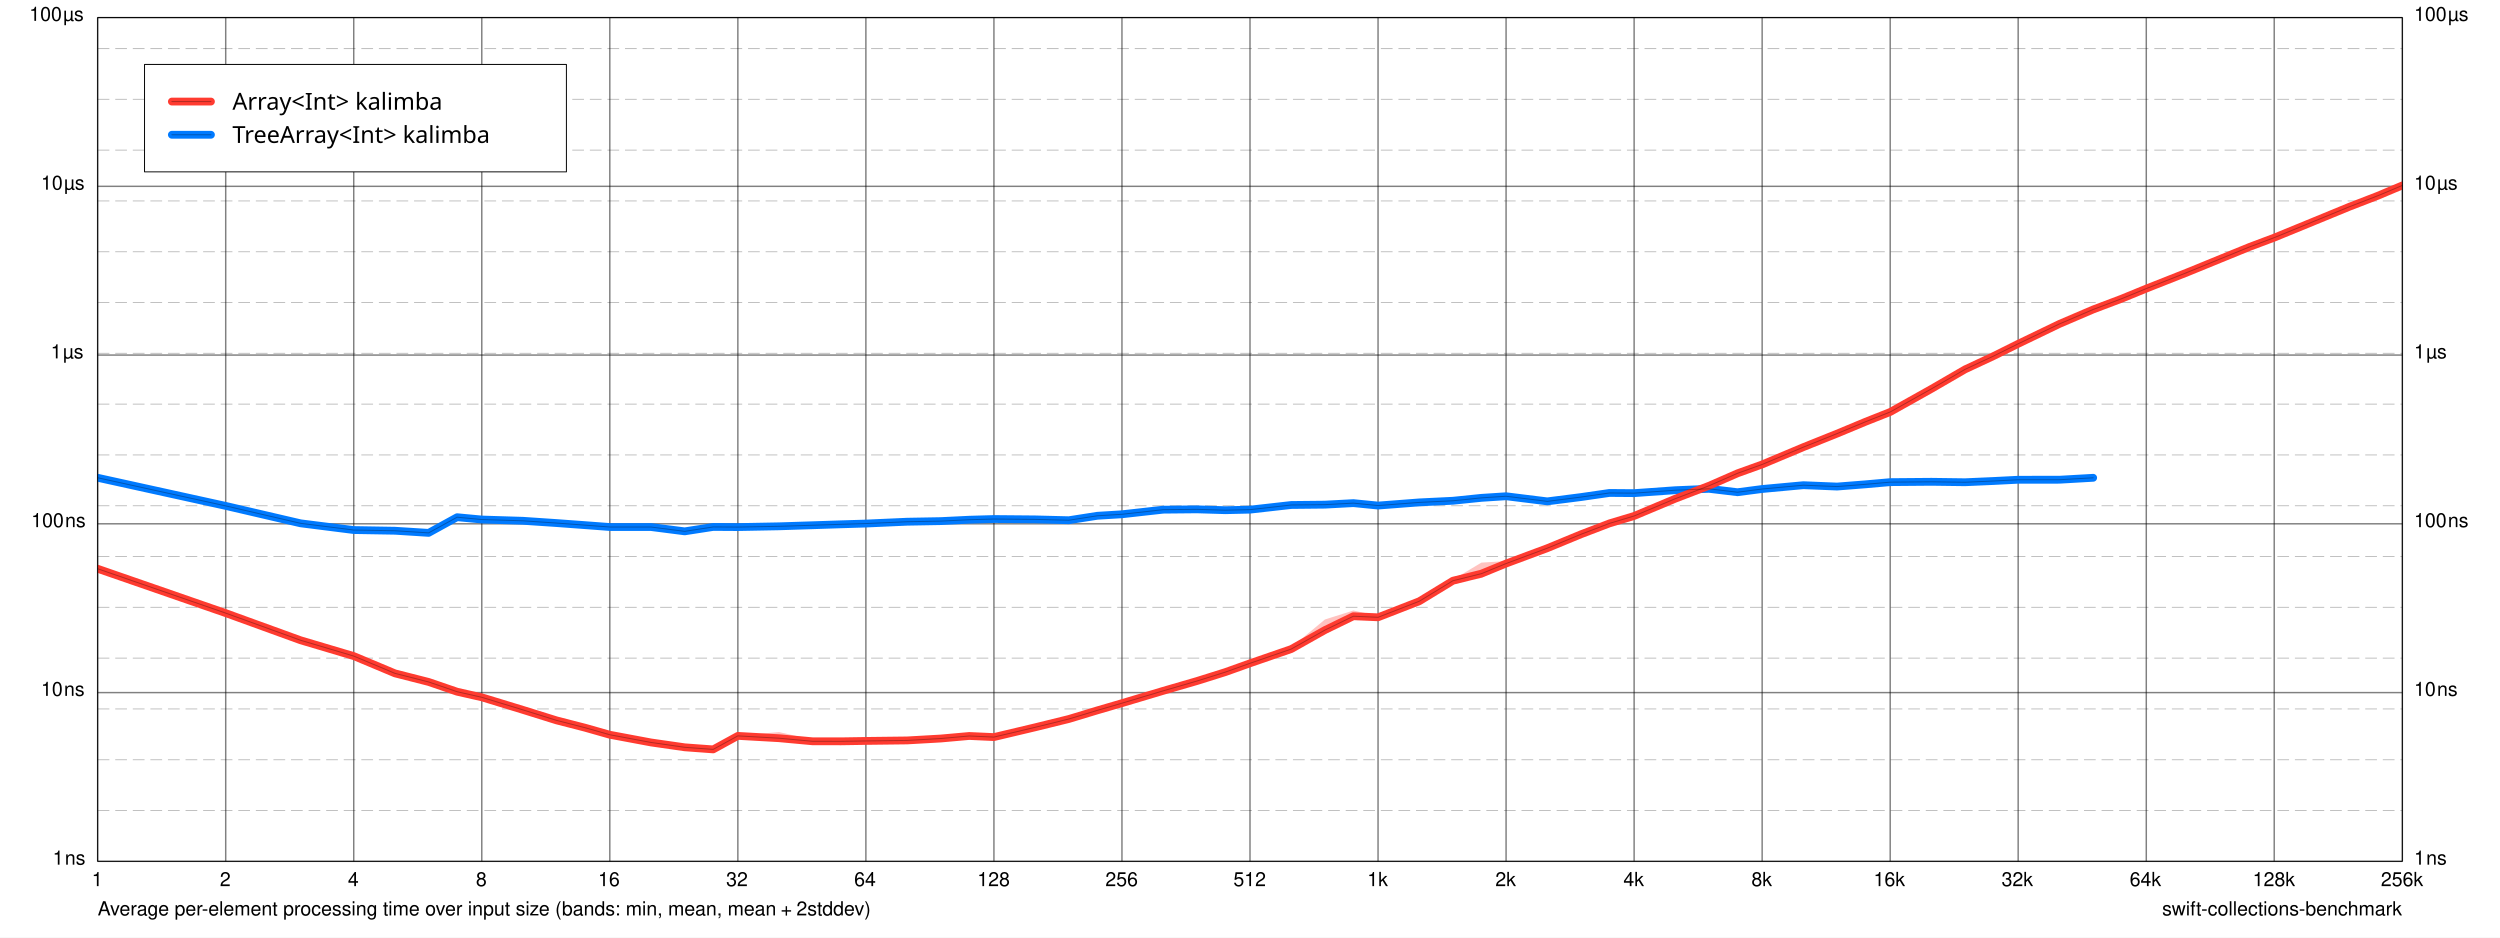
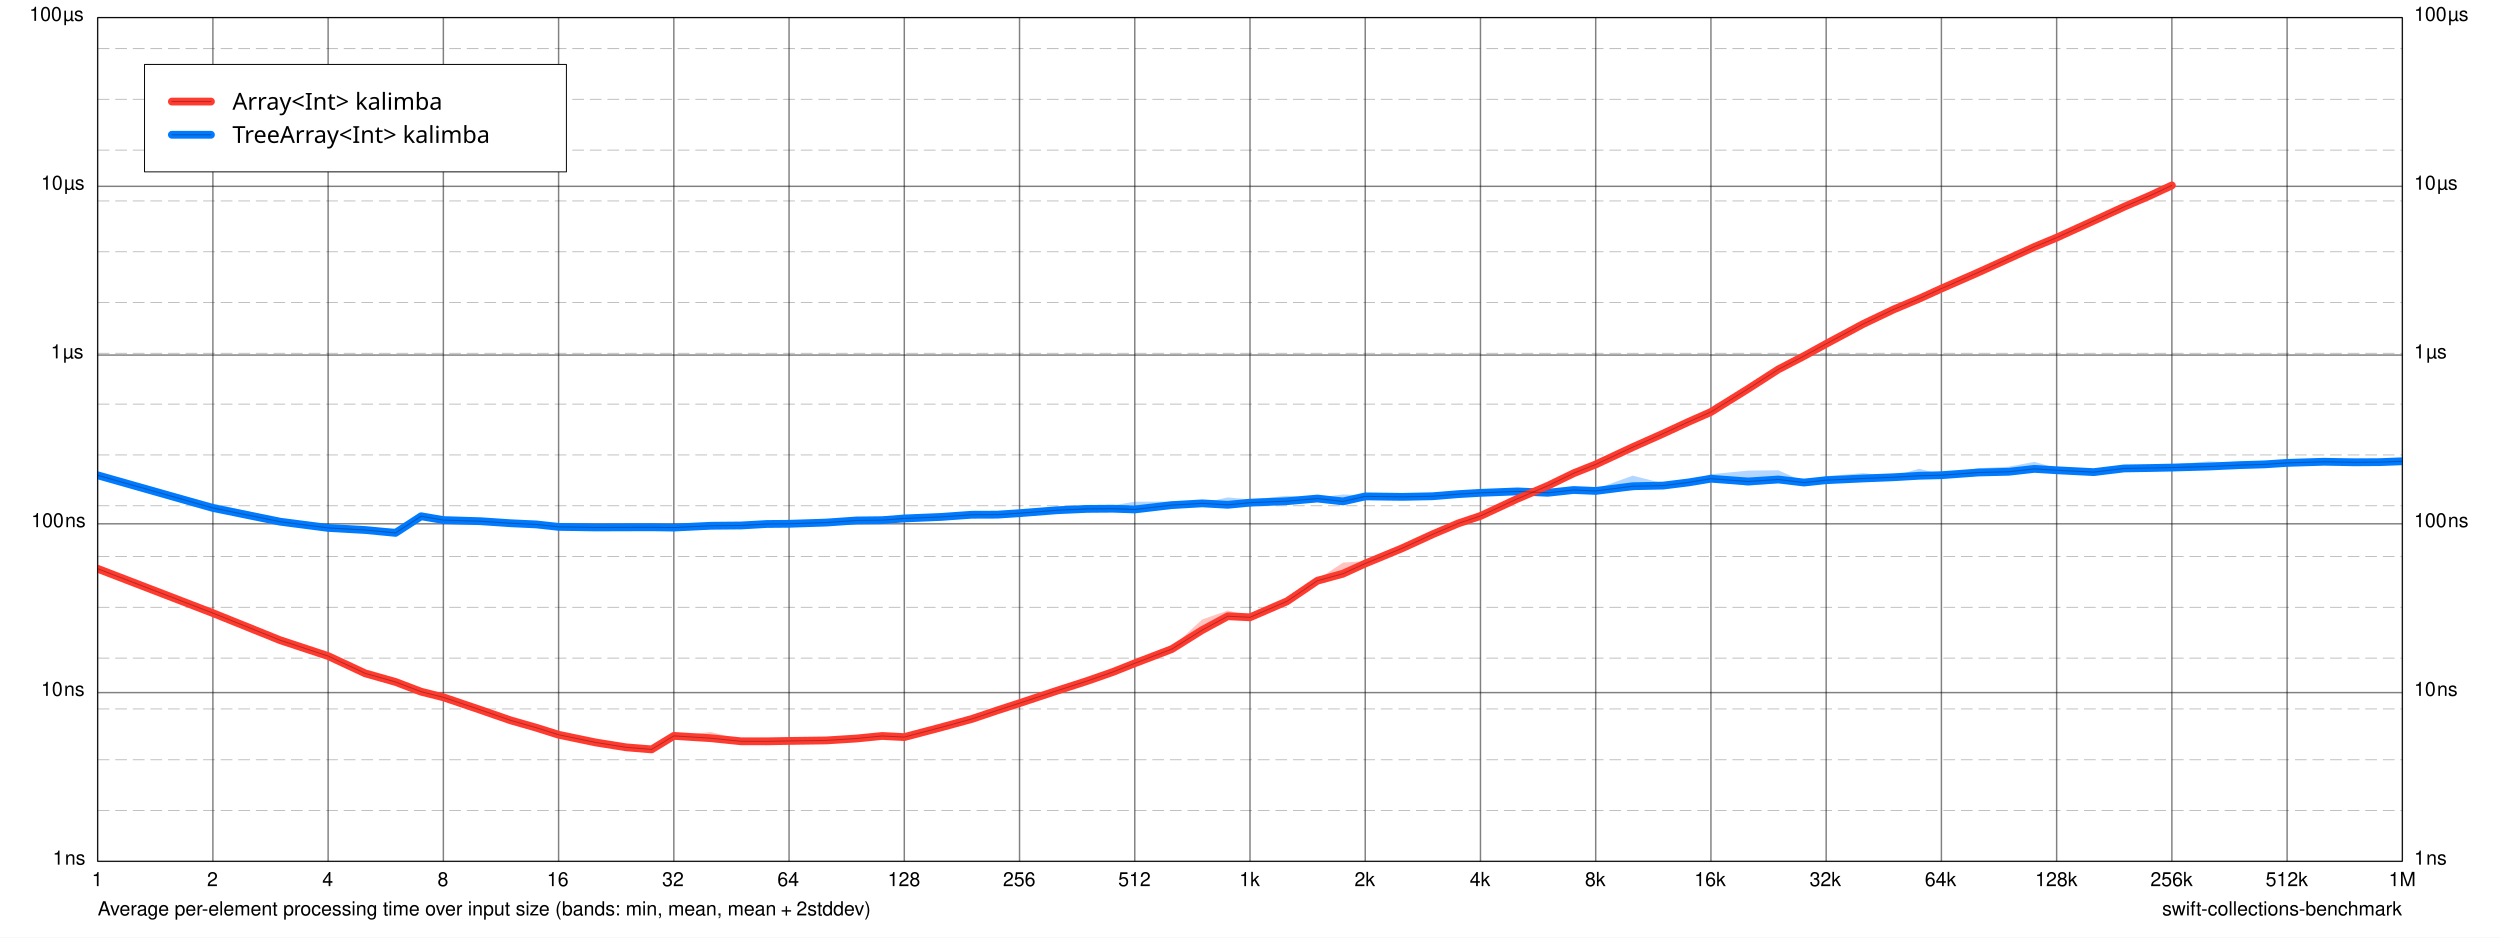
<svg xmlns="http://www.w3.org/2000/svg" xmlns:xlink="http://www.w3.org/1999/xlink" width="1280.0px" height="480.0px" viewBox="0.0 0.0 1280.0 480.0" version="1.1">
  <path d="M 0 0 L 0 480 L 1280 480 L 1280 0 z" fill="#FFFFFF" fill-opacity="1.0" stroke="none" />
  <text x="50" y="468.7" font-family="Helvetica" font-size="10" font-weight="normal" font-style="normal" fill="#000000" fill-opacity="1">Average per-element processing time over input size (bands: min, mean, mean + 2stddev)</text>
  <a xlink:href="https://github.com/apple/swift-collections-benchmark">
    <text x="1107" y="468.7" font-family="Helvetica" font-size="10" font-weight="normal" font-style="normal" fill="#000000" fill-opacity="1">swift-collections-benchmark</text>
  </a>
  <path d="M 50 9 L 50 441" fill="none" stroke-width="0.75" stroke="#000000" stroke-opacity="0.498" stroke-linecap="butt" stroke-linejoin="round" />
  <text x="47" y="453.7" font-family="Helvetica" font-size="10" font-weight="normal" font-style="normal" fill="#000000" fill-opacity="1">1</text>
-   <path d="M 115.56 9 L 115.56 441" fill="none" stroke-width="0.75" stroke="#000000" stroke-opacity="0.498" stroke-linecap="butt" stroke-linejoin="round" />
-   <text x="112.56" y="453.7" font-family="Helvetica" font-size="10" font-weight="normal" font-style="normal" fill="#000000" fill-opacity="1">2</text>
-   <path d="M 181.11 9 L 181.11 441" fill="none" stroke-width="0.75" stroke="#000000" stroke-opacity="0.498" stroke-linecap="butt" stroke-linejoin="round" />
-   <text x="178.11" y="453.7" font-family="Helvetica" font-size="10" font-weight="normal" font-style="normal" fill="#000000" fill-opacity="1">4</text>
-   <path d="M 246.67 9 L 246.67 441" fill="none" stroke-width="0.75" stroke="#000000" stroke-opacity="0.498" stroke-linecap="butt" stroke-linejoin="round" />
-   <text x="243.67" y="453.7" font-family="Helvetica" font-size="10" font-weight="normal" font-style="normal" fill="#000000" fill-opacity="1">8</text>
-   <path d="M 312.22 9 L 312.22 441" fill="none" stroke-width="0.75" stroke="#000000" stroke-opacity="0.498" stroke-linecap="butt" stroke-linejoin="round" />
-   <text x="306.22" y="453.7" font-family="Helvetica" font-size="10" font-weight="normal" font-style="normal" fill="#000000" fill-opacity="1">16</text>
-   <path d="M 377.78 9 L 377.78 441" fill="none" stroke-width="0.75" stroke="#000000" stroke-opacity="0.498" stroke-linecap="butt" stroke-linejoin="round" />
-   <text x="371.78" y="453.7" font-family="Helvetica" font-size="10" font-weight="normal" font-style="normal" fill="#000000" fill-opacity="1">32</text>
-   <path d="M 443.33 9 L 443.33 441" fill="none" stroke-width="0.75" stroke="#000000" stroke-opacity="0.498" stroke-linecap="butt" stroke-linejoin="round" />
-   <text x="437.33" y="453.7" font-family="Helvetica" font-size="10" font-weight="normal" font-style="normal" fill="#000000" fill-opacity="1">64</text>
-   <path d="M 508.89 9 L 508.89 441" fill="none" stroke-width="0.75" stroke="#000000" stroke-opacity="0.498" stroke-linecap="butt" stroke-linejoin="round" />
-   <text x="500.39" y="453.7" font-family="Helvetica" font-size="10" font-weight="normal" font-style="normal" fill="#000000" fill-opacity="1">128</text>
-   <path d="M 574.44 9 L 574.44 441" fill="none" stroke-width="0.75" stroke="#000000" stroke-opacity="0.498" stroke-linecap="butt" stroke-linejoin="round" />
-   <text x="565.94" y="453.7" font-family="Helvetica" font-size="10" font-weight="normal" font-style="normal" fill="#000000" fill-opacity="1">256</text>
+   <path d="M 109 9 L 109 441" fill="none" stroke-width="0.75" stroke="#000000" stroke-opacity="0.498" stroke-linecap="butt" stroke-linejoin="round" />
+   <text x="106" y="453.7" font-family="Helvetica" font-size="10" font-weight="normal" font-style="normal" fill="#000000" fill-opacity="1">2</text>
+   <path d="M 168 9 L 168 441" fill="none" stroke-width="0.75" stroke="#000000" stroke-opacity="0.498" stroke-linecap="butt" stroke-linejoin="round" />
+   <text x="165" y="453.7" font-family="Helvetica" font-size="10" font-weight="normal" font-style="normal" fill="#000000" fill-opacity="1">4</text>
+   <path d="M 227 9 L 227 441" fill="none" stroke-width="0.75" stroke="#000000" stroke-opacity="0.498" stroke-linecap="butt" stroke-linejoin="round" />
+   <text x="224" y="453.7" font-family="Helvetica" font-size="10" font-weight="normal" font-style="normal" fill="#000000" fill-opacity="1">8</text>
+   <path d="M 286 9 L 286 441" fill="none" stroke-width="0.75" stroke="#000000" stroke-opacity="0.498" stroke-linecap="butt" stroke-linejoin="round" />
+   <text x="280" y="453.7" font-family="Helvetica" font-size="10" font-weight="normal" font-style="normal" fill="#000000" fill-opacity="1">16</text>
+   <path d="M 345 9 L 345 441" fill="none" stroke-width="0.75" stroke="#000000" stroke-opacity="0.498" stroke-linecap="butt" stroke-linejoin="round" />
+   <text x="339" y="453.7" font-family="Helvetica" font-size="10" font-weight="normal" font-style="normal" fill="#000000" fill-opacity="1">32</text>
+   <path d="M 404 9 L 404 441" fill="none" stroke-width="0.75" stroke="#000000" stroke-opacity="0.498" stroke-linecap="butt" stroke-linejoin="round" />
+   <text x="398" y="453.7" font-family="Helvetica" font-size="10" font-weight="normal" font-style="normal" fill="#000000" fill-opacity="1">64</text>
+   <path d="M 463 9 L 463 441" fill="none" stroke-width="0.75" stroke="#000000" stroke-opacity="0.498" stroke-linecap="butt" stroke-linejoin="round" />
+   <text x="454.5" y="453.7" font-family="Helvetica" font-size="10" font-weight="normal" font-style="normal" fill="#000000" fill-opacity="1">128</text>
+   <path d="M 522 9 L 522 441" fill="none" stroke-width="0.75" stroke="#000000" stroke-opacity="0.498" stroke-linecap="butt" stroke-linejoin="round" />
+   <text x="513.5" y="453.7" font-family="Helvetica" font-size="10" font-weight="normal" font-style="normal" fill="#000000" fill-opacity="1">256</text>
+   <path d="M 581 9 L 581 441" fill="none" stroke-width="0.75" stroke="#000000" stroke-opacity="0.498" stroke-linecap="butt" stroke-linejoin="round" />
+   <text x="572.5" y="453.7" font-family="Helvetica" font-size="10" font-weight="normal" font-style="normal" fill="#000000" fill-opacity="1">512</text>
  <path d="M 640 9 L 640 441" fill="none" stroke-width="0.75" stroke="#000000" stroke-opacity="0.498" stroke-linecap="butt" stroke-linejoin="round" />
-   <text x="631.5" y="453.7" font-family="Helvetica" font-size="10" font-weight="normal" font-style="normal" fill="#000000" fill-opacity="1">512</text>
-   <path d="M 705.56 9 L 705.56 441" fill="none" stroke-width="0.75" stroke="#000000" stroke-opacity="0.498" stroke-linecap="butt" stroke-linejoin="round" />
-   <text x="700.06" y="453.7" font-family="Helvetica" font-size="10" font-weight="normal" font-style="normal" fill="#000000" fill-opacity="1">1k</text>
-   <path d="M 771.11 9 L 771.11 441" fill="none" stroke-width="0.75" stroke="#000000" stroke-opacity="0.498" stroke-linecap="butt" stroke-linejoin="round" />
-   <text x="765.61" y="453.7" font-family="Helvetica" font-size="10" font-weight="normal" font-style="normal" fill="#000000" fill-opacity="1">2k</text>
-   <path d="M 836.67 9 L 836.67 441" fill="none" stroke-width="0.75" stroke="#000000" stroke-opacity="0.498" stroke-linecap="butt" stroke-linejoin="round" />
-   <text x="831.17" y="453.7" font-family="Helvetica" font-size="10" font-weight="normal" font-style="normal" fill="#000000" fill-opacity="1">4k</text>
-   <path d="M 902.22 9 L 902.22 441" fill="none" stroke-width="0.75" stroke="#000000" stroke-opacity="0.498" stroke-linecap="butt" stroke-linejoin="round" />
-   <text x="896.72" y="453.7" font-family="Helvetica" font-size="10" font-weight="normal" font-style="normal" fill="#000000" fill-opacity="1">8k</text>
-   <path d="M 967.78 9 L 967.78 441" fill="none" stroke-width="0.75" stroke="#000000" stroke-opacity="0.498" stroke-linecap="butt" stroke-linejoin="round" />
-   <text x="959.28" y="453.7" font-family="Helvetica" font-size="10" font-weight="normal" font-style="normal" fill="#000000" fill-opacity="1">16k</text>
-   <path d="M 1033.3 9 L 1033.3 441" fill="none" stroke-width="0.75" stroke="#000000" stroke-opacity="0.498" stroke-linecap="butt" stroke-linejoin="round" />
-   <text x="1024.8" y="453.7" font-family="Helvetica" font-size="10" font-weight="normal" font-style="normal" fill="#000000" fill-opacity="1">32k</text>
-   <path d="M 1098.9 9 L 1098.9 441" fill="none" stroke-width="0.75" stroke="#000000" stroke-opacity="0.498" stroke-linecap="butt" stroke-linejoin="round" />
-   <text x="1090.4" y="453.7" font-family="Helvetica" font-size="10" font-weight="normal" font-style="normal" fill="#000000" fill-opacity="1">64k</text>
-   <path d="M 1164.4 9 L 1164.4 441" fill="none" stroke-width="0.75" stroke="#000000" stroke-opacity="0.498" stroke-linecap="butt" stroke-linejoin="round" />
-   <text x="1153.4" y="453.7" font-family="Helvetica" font-size="10" font-weight="normal" font-style="normal" fill="#000000" fill-opacity="1">128k</text>
+   <text x="634.5" y="453.7" font-family="Helvetica" font-size="10" font-weight="normal" font-style="normal" fill="#000000" fill-opacity="1">1k</text>
+   <path d="M 699 9 L 699 441" fill="none" stroke-width="0.75" stroke="#000000" stroke-opacity="0.498" stroke-linecap="butt" stroke-linejoin="round" />
+   <text x="693.5" y="453.7" font-family="Helvetica" font-size="10" font-weight="normal" font-style="normal" fill="#000000" fill-opacity="1">2k</text>
+   <path d="M 758 9 L 758 441" fill="none" stroke-width="0.75" stroke="#000000" stroke-opacity="0.498" stroke-linecap="butt" stroke-linejoin="round" />
+   <text x="752.5" y="453.7" font-family="Helvetica" font-size="10" font-weight="normal" font-style="normal" fill="#000000" fill-opacity="1">4k</text>
+   <path d="M 817 9 L 817 441" fill="none" stroke-width="0.75" stroke="#000000" stroke-opacity="0.498" stroke-linecap="butt" stroke-linejoin="round" />
+   <text x="811.5" y="453.7" font-family="Helvetica" font-size="10" font-weight="normal" font-style="normal" fill="#000000" fill-opacity="1">8k</text>
+   <path d="M 876 9 L 876 441" fill="none" stroke-width="0.75" stroke="#000000" stroke-opacity="0.498" stroke-linecap="butt" stroke-linejoin="round" />
+   <text x="867.5" y="453.7" font-family="Helvetica" font-size="10" font-weight="normal" font-style="normal" fill="#000000" fill-opacity="1">16k</text>
+   <path d="M 935 9 L 935 441" fill="none" stroke-width="0.75" stroke="#000000" stroke-opacity="0.498" stroke-linecap="butt" stroke-linejoin="round" />
+   <text x="926.5" y="453.7" font-family="Helvetica" font-size="10" font-weight="normal" font-style="normal" fill="#000000" fill-opacity="1">32k</text>
+   <path d="M 994 9 L 994 441" fill="none" stroke-width="0.75" stroke="#000000" stroke-opacity="0.498" stroke-linecap="butt" stroke-linejoin="round" />
+   <text x="985.5" y="453.7" font-family="Helvetica" font-size="10" font-weight="normal" font-style="normal" fill="#000000" fill-opacity="1">64k</text>
+   <path d="M 1053 9 L 1053 441" fill="none" stroke-width="0.75" stroke="#000000" stroke-opacity="0.498" stroke-linecap="butt" stroke-linejoin="round" />
+   <text x="1042" y="453.7" font-family="Helvetica" font-size="10" font-weight="normal" font-style="normal" fill="#000000" fill-opacity="1">128k</text>
+   <path d="M 1112 9 L 1112 441" fill="none" stroke-width="0.75" stroke="#000000" stroke-opacity="0.498" stroke-linecap="butt" stroke-linejoin="round" />
+   <text x="1101" y="453.7" font-family="Helvetica" font-size="10" font-weight="normal" font-style="normal" fill="#000000" fill-opacity="1">256k</text>
+   <path d="M 1171 9 L 1171 441" fill="none" stroke-width="0.75" stroke="#000000" stroke-opacity="0.498" stroke-linecap="butt" stroke-linejoin="round" />
+   <text x="1160" y="453.7" font-family="Helvetica" font-size="10" font-weight="normal" font-style="normal" fill="#000000" fill-opacity="1">512k</text>
  <path d="M 1230 9 L 1230 441" fill="none" stroke-width="0.75" stroke="#000000" stroke-opacity="0.498" stroke-linecap="butt" stroke-linejoin="round" />
-   <text x="1219" y="453.7" font-family="Helvetica" font-size="10" font-weight="normal" font-style="normal" fill="#000000" fill-opacity="1">256k</text>
+   <text x="1223" y="453.7" font-family="Helvetica" font-size="10" font-weight="normal" font-style="normal" fill="#000000" fill-opacity="1">1M</text>
  <path d="M 50 441 L 1230 441" fill="none" stroke-width="0.75" stroke="#000000" stroke-opacity="0.498" stroke-linecap="butt" stroke-linejoin="round" />
  <text x="27" y="442.7" font-family="Helvetica" font-size="10" font-weight="normal" font-style="normal" fill="#000000" fill-opacity="1">1 ns</text>
  <text x="1236" y="442.7" font-family="Helvetica" font-size="10" font-weight="normal" font-style="normal" fill="#000000" fill-opacity="1">1 ns</text>
  <path d="M 50 354.6 L 1230 354.6" fill="none" stroke-width="0.75" stroke="#000000" stroke-opacity="0.498" stroke-linecap="butt" stroke-linejoin="round" />
  <text x="21" y="356.3" font-family="Helvetica" font-size="10" font-weight="normal" font-style="normal" fill="#000000" fill-opacity="1">10 ns</text>
  <text x="1236" y="356.3" font-family="Helvetica" font-size="10" font-weight="normal" font-style="normal" fill="#000000" fill-opacity="1">10 ns</text>
  <path d="M 50 268.2 L 1230 268.2" fill="none" stroke-width="0.75" stroke="#000000" stroke-opacity="0.498" stroke-linecap="butt" stroke-linejoin="round" />
  <text x="16" y="269.9" font-family="Helvetica" font-size="10" font-weight="normal" font-style="normal" fill="#000000" fill-opacity="1">100 ns</text>
  <text x="1236" y="269.9" font-family="Helvetica" font-size="10" font-weight="normal" font-style="normal" fill="#000000" fill-opacity="1">100 ns</text>
  <path d="M 50 181.8 L 1230 181.8" fill="none" stroke-width="0.75" stroke="#000000" stroke-opacity="0.498" stroke-linecap="butt" stroke-linejoin="round" />
  <text x="26" y="183.5" font-family="Helvetica" font-size="10" font-weight="normal" font-style="normal" fill="#000000" fill-opacity="1">1 µs</text>
  <text x="1236" y="183.5" font-family="Helvetica" font-size="10" font-weight="normal" font-style="normal" fill="#000000" fill-opacity="1">1 µs</text>
  <path d="M 50 95.4 L 1230 95.4" fill="none" stroke-width="0.75" stroke="#000000" stroke-opacity="0.498" stroke-linecap="butt" stroke-linejoin="round" />
  <text x="21" y="97.1" font-family="Helvetica" font-size="10" font-weight="normal" font-style="normal" fill="#000000" fill-opacity="1">10 µs</text>
  <text x="1236" y="97.1" font-family="Helvetica" font-size="10" font-weight="normal" font-style="normal" fill="#000000" fill-opacity="1">10 µs</text>
  <path d="M 50 9 L 1230 9" fill="none" stroke-width="0.75" stroke="#000000" stroke-opacity="0.498" stroke-linecap="butt" stroke-linejoin="round" />
  <text x="15" y="10.7" font-family="Helvetica" font-size="10" font-weight="normal" font-style="normal" fill="#000000" fill-opacity="1">100 µs</text>
  <text x="1236" y="10.7" font-family="Helvetica" font-size="10" font-weight="normal" font-style="normal" fill="#000000" fill-opacity="1">100 µs</text>
  <path d="M 50 414.99 L 1230 414.99" fill="none" stroke-width="0.5" stroke="#000000" stroke-opacity="0.259" stroke-linecap="butt" stroke-linejoin="round" stroke-dasharray="6 3" stroke-dashoffset="0" />
  <path d="M 50 388.98 L 1230 388.98" fill="none" stroke-width="0.5" stroke="#000000" stroke-opacity="0.259" stroke-linecap="butt" stroke-linejoin="round" stroke-dasharray="6 3" stroke-dashoffset="0" />
  <path d="M 50 362.97 L 1230 362.97" fill="none" stroke-width="0.5" stroke="#000000" stroke-opacity="0.259" stroke-linecap="butt" stroke-linejoin="round" stroke-dasharray="6 3" stroke-dashoffset="0" />
  <path d="M 50 336.96 L 1230 336.96" fill="none" stroke-width="0.5" stroke="#000000" stroke-opacity="0.259" stroke-linecap="butt" stroke-linejoin="round" stroke-dasharray="6 3" stroke-dashoffset="0" />
  <path d="M 50 310.96 L 1230 310.96" fill="none" stroke-width="0.5" stroke="#000000" stroke-opacity="0.259" stroke-linecap="butt" stroke-linejoin="round" stroke-dasharray="6 3" stroke-dashoffset="0" />
  <path d="M 50 284.95 L 1230 284.95" fill="none" stroke-width="0.5" stroke="#000000" stroke-opacity="0.259" stroke-linecap="butt" stroke-linejoin="round" stroke-dasharray="6 3" stroke-dashoffset="0" />
  <path d="M 50 258.94 L 1230 258.94" fill="none" stroke-width="0.5" stroke="#000000" stroke-opacity="0.259" stroke-linecap="butt" stroke-linejoin="round" stroke-dasharray="6 3" stroke-dashoffset="0" />
  <path d="M 50 232.93 L 1230 232.93" fill="none" stroke-width="0.5" stroke="#000000" stroke-opacity="0.259" stroke-linecap="butt" stroke-linejoin="round" stroke-dasharray="6 3" stroke-dashoffset="0" />
  <path d="M 50 206.92 L 1230 206.92" fill="none" stroke-width="0.5" stroke="#000000" stroke-opacity="0.259" stroke-linecap="butt" stroke-linejoin="round" stroke-dasharray="6 3" stroke-dashoffset="0" />
  <path d="M 50 180.91 L 1230 180.91" fill="none" stroke-width="0.5" stroke="#000000" stroke-opacity="0.259" stroke-linecap="butt" stroke-linejoin="round" stroke-dasharray="6 3" stroke-dashoffset="0" />
  <path d="M 50 154.9 L 1230 154.9" fill="none" stroke-width="0.5" stroke="#000000" stroke-opacity="0.259" stroke-linecap="butt" stroke-linejoin="round" stroke-dasharray="6 3" stroke-dashoffset="0" />
  <path d="M 50 128.89 L 1230 128.89" fill="none" stroke-width="0.5" stroke="#000000" stroke-opacity="0.259" stroke-linecap="butt" stroke-linejoin="round" stroke-dasharray="6 3" stroke-dashoffset="0" />
  <path d="M 50 102.88 L 1230 102.88" fill="none" stroke-width="0.5" stroke="#000000" stroke-opacity="0.259" stroke-linecap="butt" stroke-linejoin="round" stroke-dasharray="6 3" stroke-dashoffset="0" />
  <path d="M 50 76.874 L 1230 76.874" fill="none" stroke-width="0.5" stroke="#000000" stroke-opacity="0.259" stroke-linecap="butt" stroke-linejoin="round" stroke-dasharray="6 3" stroke-dashoffset="0" />
  <path d="M 50 50.865 L 1230 50.865" fill="none" stroke-width="0.5" stroke="#000000" stroke-opacity="0.259" stroke-linecap="butt" stroke-linejoin="round" stroke-dasharray="6 3" stroke-dashoffset="0" />
  <path d="M 50 24.856 L 1230 24.856" fill="none" stroke-width="0.5" stroke="#000000" stroke-opacity="0.259" stroke-linecap="butt" stroke-linejoin="round" stroke-dasharray="6 3" stroke-dashoffset="0" />
  <path d="M 74 33 L 74 88 L 290 88 L 290 33 z" fill="#FFFFFF" fill-opacity="1.0" stroke="none" />
  <clipPath id="clip-0">
    <path d="M 50 9 L 50 441 L 1230 441 L 1230 9 z" />
  </clipPath>
  <g clip-path="url(#clip-0)">
-     <path d="M 50 244.61L 115.56 259.02L 153.9 267.94L 181.11 271.38L 202.22 271.74L 219.46 272.83L 234.04 264.81L 246.67 266L 267.77 266.65L 285.01 267.81L 299.59 268.88L 312.22 269.83L 333.33 269.84L 350.57 272.05L 365.15 269.79L 377.78 269.87L 398.88 269.47L 416.13 268.92L 430.7 268.44L 443.33 268.06L 464.44 267.12L 481.68 266.81L 496.26 266.1L 508.89 265.74L 529.99 265.93L 547.24 266.36L 561.82 264.08L 574.44 263.31L 595.55 260.95L 612.79 260.78L 627.37 261.22L 640 260.94L 661.1 258.56L 678.35 258.38L 692.93 257.6L 705.56 258.85L 726.66 257.23L 743.9 256.39L 758.48 254.9L 771.11 254.08L 792.22 256.7L 809.46 254.5L 824.04 252.39L 836.67 252.49L 857.77 250.99L 875.01 250.27L 889.59 252.02L 902.22 250.37L 923.33 248.42L 940.57 249.12L 955.15 247.97L 967.78 246.86L 988.88 246.68L 1006.1 246.91L 1020.7 246.27L 1033.3 245.63L 1054.4 245.62L 1071.7 244.63L 1071.7 244.63L 1054.4 245.62L 1033.3 245.63L 1020.7 246.27L 1006.1 246.91L 988.88 246.68L 967.78 246.86L 955.15 247.97L 940.57 249.12L 923.33 248.42L 902.22 250.37L 889.59 252.02L 875.01 250.27L 857.77 250.99L 836.67 252.49L 824.04 252.39L 809.46 254.5L 792.22 256.7L 771.11 254.08L 758.48 254.9L 743.9 256.39L 726.66 257.23L 705.56 258.85L 692.93 257.6L 678.35 258.38L 661.1 258.56L 640 260.94L 627.37 261.22L 612.79 260.78L 595.55 260.95L 574.44 263.31L 561.82 264.08L 547.24 266.36L 529.99 265.93L 508.89 265.74L 496.26 266.1L 481.68 266.81L 464.44 267.12L 443.33 268.06L 430.7 268.44L 416.13 268.92L 398.88 269.47L 377.78 269.87L 365.15 269.79L 350.57 272.05L 333.33 269.84L 312.22 269.83L 299.59 268.88L 285.01 267.81L 267.77 266.65L 246.67 266L 234.04 264.81L 219.46 272.83L 202.22 271.74L 181.11 271.38L 153.9 267.94L 115.56 259.02L 50 244.61" fill="#007AFF" fill-opacity="0.302" stroke="none" />
-     <path d="M 50 291.2L 115.56 313.91L 153.9 327.82L 181.11 335.91L 202.22 344.76L 219.46 348.84L 234.04 352.93L 246.67 357.02L 267.77 363.19L 285.01 368.85L 299.59 372.59L 312.22 376.19L 333.33 380.14L 350.57 382.23L 365.15 381.85L 377.78 376.62L 398.88 374.82L 416.13 378.75L 430.7 379.41L 443.33 378.18L 464.44 378.52L 481.68 377.78L 496.26 376.11L 508.89 377.23L 529.99 372.16L 547.24 368L 561.82 363.44L 574.44 360.02L 595.55 353.27L 612.79 348.59L 627.37 344.11L 640 337.76L 661.1 331.51L 678.35 317.18L 692.93 312.58L 705.56 315.44L 726.66 306.38L 743.9 296.76L 758.48 288.06L 771.11 287.29L 792.22 279.73L 809.46 272.8L 824.04 267.87L 836.67 264.16L 857.77 254.57L 875.01 248.67L 889.59 241.12L 902.22 237.72L 923.33 228.4L 940.57 221.18L 955.15 214.41L 967.78 209.67L 988.88 198.88L 1006.1 187.97L 1020.7 182.24L 1033.3 174.94L 1054.4 164.85L 1071.7 157.64L 1086.3 152.28L 1098.9 147.16L 1120 138.95L 1137.2 131.39L 1151.8 126.12L 1164.4 121.38L 1185.5 112.65L 1202.8 105.63L 1217.4 99.907L 1230 94.699L 1230 95.019L 1217.4 100.36L 1202.8 105.98L 1185.5 113.14L 1164.4 121.77L 1151.8 126.52L 1137.2 132.72L 1120 139.57L 1098.9 147.96L 1086.3 153.15L 1071.7 158.74L 1054.4 166.22L 1033.3 176.43L 1020.7 182.32L 1006.1 189.54L 988.88 199.19L 967.78 211.39L 955.15 216.49L 940.57 222.31L 923.33 229.12L 902.22 237.81L 889.59 242.79L 875.01 248.73L 857.77 255.59L 836.67 264.18L 824.04 268.01L 809.46 273.81L 792.22 281.01L 771.11 288.98L 758.48 295.93L 743.9 297.53L 726.66 308.38L 705.56 316.29L 692.93 316.6L 678.35 324.71L 661.1 332.61L 640 340.28L 627.37 344.13L 612.79 348.73L 595.55 353.86L 574.44 360.02L 561.82 363.8L 547.24 368.18L 529.99 372.46L 508.89 377.45L 496.26 377.07L 481.68 378.24L 464.44 379.3L 443.33 379.79L 430.7 379.62L 416.13 379.84L 398.88 379.14L 377.78 376.82L 365.15 384.36L 350.57 382.75L 333.33 380.14L 312.22 376.19L 299.59 372.6L 285.01 368.85L 267.77 363.56L 246.67 357.02L 234.04 354.6L 219.46 349.27L 202.22 344.76L 181.11 335.91L 153.9 327.82L 115.56 313.91L 50 291.2" fill="#FF3B30" fill-opacity="0.302" stroke="none" />
-     <path d="M 50 244.61L 115.56 259.02L 153.9 267.94L 181.11 271.38L 202.22 271.74L 219.46 272.83L 234.04 264.81L 246.67 266L 267.77 266.65L 285.01 267.81L 299.59 268.88L 312.22 269.83L 333.33 269.84L 350.57 272.05L 365.15 269.79L 377.78 269.87L 398.88 269.47L 416.13 268.92L 430.7 268.44L 443.33 268.06L 464.44 267.12L 481.68 266.81L 496.26 266.1L 508.89 265.74L 529.99 265.93L 547.24 266.36L 561.82 264.08L 574.44 263.31L 595.55 260.95L 612.79 260.78L 627.37 261.22L 640 260.94L 661.1 258.56L 678.35 258.38L 692.93 257.6L 705.56 258.85L 726.66 257.23L 743.9 256.39L 758.48 254.9L 771.11 254.08L 792.22 256.7L 809.46 254.5L 824.04 252.39L 836.67 252.49L 857.77 250.99L 875.01 250.27L 889.59 252.02L 902.22 250.37L 923.33 248.42L 940.57 249.12L 955.15 247.97L 967.78 246.86L 988.88 246.68L 1006.1 246.91L 1020.7 246.27L 1033.3 245.63L 1054.4 245.62L 1071.7 244.63" fill="none" stroke-width="4" stroke="#007AFF" stroke-opacity="1" stroke-linecap="round" stroke-linejoin="round" />
-     <path d="M 50 291.2L 115.56 313.91L 153.9 327.82L 181.11 335.91L 202.22 344.76L 219.46 349.16L 234.04 354.16L 246.67 357.02L 267.77 363.47L 285.01 368.85L 299.59 372.6L 312.22 376.19L 333.33 380.14L 350.57 382.62L 365.15 383.69L 377.78 376.77L 398.88 377.96L 416.13 379.55L 430.7 379.56L 443.33 379.36L 464.44 379.1L 481.68 378.12L 496.26 376.82L 508.89 377.39L 529.99 372.38L 547.24 368.13L 561.82 363.71L 574.44 360.02L 595.55 353.71L 612.79 348.7L 627.37 344.12L 640 339.6L 661.1 332.32L 678.35 322.6L 692.93 315.51L 705.56 316.06L 726.66 307.84L 743.9 297.33L 758.48 293.71L 771.11 288.53L 792.22 280.67L 809.46 273.55L 824.04 267.97L 836.67 264.17L 857.77 255.32L 875.01 248.71L 889.59 242.34L 902.22 237.79L 923.33 228.93L 940.57 222.01L 955.15 215.94L 967.78 210.93L 988.88 199.11L 1006.1 189.12L 1020.7 182.3L 1033.3 176.03L 1054.4 165.86L 1071.7 158.45L 1086.3 152.92L 1098.9 147.75L 1120 139.41L 1137.2 132.37L 1151.8 126.41L 1164.4 121.67L 1185.5 113.01L 1202.8 105.89L 1217.4 100.24L 1230 94.935" fill="none" stroke-width="4" stroke="#FF3B30" stroke-opacity="1" stroke-linecap="round" stroke-linejoin="round" />
-     <path d="M 50 244.61L 115.56 259.02L 153.9 267.94L 181.11 271.38L 202.22 271.74L 219.46 272.83L 234.04 264.81L 246.67 266L 267.77 266.65L 285.01 267.81L 299.59 268.88L 312.22 269.83L 333.33 269.84L 350.57 272.05L 365.15 269.79L 377.78 269.87L 398.88 269.47L 416.13 268.92L 430.7 268.44L 443.33 268.06L 464.44 267.12L 481.68 266.81L 496.26 266.1L 508.89 265.74L 529.99 265.93L 547.24 266.36L 561.82 264.08L 574.44 263.31L 595.55 260.95L 612.79 260.78L 627.37 261.22L 640 260.94L 661.1 258.56L 678.35 258.38L 692.93 257.6L 705.56 258.85L 726.66 257.23L 743.9 256.39L 758.48 254.9L 771.11 254.08L 792.22 256.7L 809.46 254.5L 824.04 252.39L 836.67 252.49L 857.77 250.99L 875.01 250.27L 889.59 252.02L 902.22 250.37L 923.33 248.42L 940.57 249.12L 955.15 247.97L 967.78 246.86L 988.88 246.68L 1006.1 246.91L 1020.7 246.27L 1033.3 245.63L 1054.4 245.62L 1071.7 244.63" fill="none" stroke-width="0.5" stroke="#000000" stroke-opacity="0.302" stroke-linecap="round" stroke-linejoin="round" />
-     <path d="M 50 291.2L 115.56 313.91L 153.9 327.82L 181.11 335.91L 202.22 344.76L 219.46 349.16L 234.04 354.16L 246.67 357.02L 267.77 363.47L 285.01 368.85L 299.59 372.6L 312.22 376.19L 333.33 380.14L 350.57 382.62L 365.15 383.69L 377.78 376.77L 398.88 377.96L 416.13 379.55L 430.7 379.56L 443.33 379.36L 464.44 379.1L 481.68 378.12L 496.26 376.82L 508.89 377.39L 529.99 372.38L 547.24 368.13L 561.82 363.71L 574.44 360.02L 595.55 353.71L 612.79 348.7L 627.37 344.12L 640 339.6L 661.1 332.32L 678.35 322.6L 692.93 315.51L 705.56 316.06L 726.66 307.84L 743.9 297.33L 758.48 293.71L 771.11 288.53L 792.22 280.67L 809.46 273.55L 824.04 267.97L 836.67 264.17L 857.77 255.32L 875.01 248.71L 889.59 242.34L 902.22 237.79L 923.33 228.93L 940.57 222.01L 955.15 215.94L 967.78 210.93L 988.88 199.11L 1006.1 189.12L 1020.7 182.3L 1033.3 176.03L 1054.4 165.86L 1071.7 158.45L 1086.3 152.92L 1098.9 147.75L 1120 139.41L 1137.2 132.37L 1151.8 126.41L 1164.4 121.67L 1185.5 113.01L 1202.8 105.89L 1217.4 100.24L 1230 94.935" fill="none" stroke-width="0.5" stroke="#000000" stroke-opacity="0.302" stroke-linecap="round" stroke-linejoin="round" />
+     <path d="M 50 242.33L 109 257.83L 143.51 265.44L 168 269.94L 186.99 270.51L 202.51 270.61L 215.63 263.81L 227 266.01L 245.99 266.44L 261.51 267.84L 274.63 268.18L 286 269.7L 304.99 269.69L 320.51 269.9L 333.63 269.91L 345 268.74L 363.99 268.62L 379.51 268.84L 392.63 268.05L 404 267.73L 422.99 266.33L 438.51 265.69L 451.63 266.15L 463 265.34L 481.99 264.56L 497.51 262.93L 510.63 263.45L 522 262.57L 540.99 260.1L 556.51 260.44L 569.63 258.81L 581 256.87L 599.99 256.81L 615.51 257.55L 628.63 254.66L 640 255.74L 658.99 253.87L 674.51 254.84L 687.63 253.16L 699 253.59L 717.99 252.66L 733.51 253.94L 746.63 252.31L 758 250.85L 776.99 250.68L 792.51 250.16L 805.63 250.51L 817 250.41L 835.99 243.53L 851.51 247.47L 864.63 246.93L 876 242.82L 894.99 240.96L 910.51 240.78L 923.63 246.58L 935 243.79L 953.99 242.25L 969.51 243.82L 982.63 240L 994 242.99L 1013 239.69L 1028.5 238.97L 1041.6 236.46L 1053 239.71L 1072 241.31L 1087.5 238.98L 1100.6 238.33L 1112 237.8L 1131 236.23L 1146.5 237.03L 1159.6 237.41L 1171 235.75L 1190 235.28L 1205.5 234.73L 1218.6 235.3L 1230 234.85L 1230 236.64L 1218.6 237.09L 1205.5 237.42L 1190 236.84L 1171 237.45L 1159.6 237.88L 1146.5 238.56L 1131 239.84L 1112 239.98L 1100.6 240.1L 1087.5 240.15L 1072 241.88L 1053 241.15L 1041.6 241.42L 1028.5 242.49L 1013 242.72L 994 243.41L 982.63 244.94L 969.51 244.55L 953.99 245.98L 935 246.62L 923.63 247.23L 910.51 247.32L 894.99 248.71L 876 245.94L 864.63 247L 851.51 249.04L 835.99 251.07L 817 251.7L 805.63 251.01L 792.51 253.1L 776.99 251.93L 758 252.88L 746.63 253.24L 733.51 254.13L 717.99 255.03L 699 254.35L 687.63 258.08L 674.51 255.39L 658.99 257.63L 640 257.97L 628.63 259.9L 615.51 257.78L 599.99 259.28L 581 262.35L 569.63 261.05L 556.51 260.59L 540.99 261.67L 522 262.81L 510.63 263.52L 497.51 263.77L 481.99 264.7L 463 265.49L 451.63 266.4L 438.51 266.76L 422.99 268.01L 404 268.35L 392.63 268.37L 379.51 269.11L 363.99 269.39L 345 270.62L 333.63 269.98L 320.51 270.03L 304.99 270.17L 286 269.78L 274.63 268.63L 261.51 267.91L 245.99 267.02L 227 266.37L 215.63 264.5L 202.51 273.66L 186.99 271.67L 168 270.41L 143.51 267.73L 109 260.91L 50 243.71" fill="#007AFF" fill-opacity="0.302" stroke="none" />
+     <path d="M 50 291.2L 109 313.91L 143.51 327.82L 168 335.91L 186.99 344.76L 202.51 348.84L 215.63 352.93L 227 357.02L 245.99 363.19L 261.51 368.85L 274.63 372.59L 286 376.19L 304.99 380.14L 320.51 382.23L 333.63 381.85L 345 376.62L 363.99 374.82L 379.51 378.75L 392.63 379.41L 404 378.18L 422.99 378.52L 438.51 377.78L 451.63 376.11L 463 377.23L 481.99 372.16L 497.51 368L 510.63 363.44L 522 360.02L 540.99 353.27L 556.51 348.59L 569.63 344.11L 581 337.76L 599.99 331.51L 615.51 317.18L 628.63 312.58L 640 315.44L 658.99 306.38L 674.51 296.76L 687.63 288.06L 699 287.29L 717.99 279.73L 733.51 272.8L 746.63 267.87L 758 264.16L 776.99 254.57L 792.51 248.67L 805.63 241.12L 817 237.72L 835.99 228.4L 851.51 221.18L 864.63 214.41L 876 209.67L 894.99 198.88L 910.51 187.97L 923.63 182.24L 935 174.94L 953.99 164.85L 969.51 157.64L 982.63 152.28L 994 147.16L 1013 138.95L 1028.5 131.39L 1041.6 126.12L 1053 121.38L 1072 112.65L 1087.5 105.63L 1100.6 99.907L 1112 94.699L 1112 95.019L 1100.6 100.36L 1087.5 105.98L 1072 113.14L 1053 121.77L 1041.6 126.52L 1028.5 132.72L 1013 139.57L 994 147.96L 982.63 153.15L 969.51 158.74L 953.99 166.22L 935 176.43L 923.63 182.32L 910.51 189.54L 894.99 199.19L 876 211.39L 864.63 216.49L 851.51 222.31L 835.99 229.12L 817 237.81L 805.63 242.79L 792.51 248.73L 776.99 255.59L 758 264.18L 746.63 268.01L 733.51 273.81L 717.99 281.01L 699 288.98L 687.63 295.93L 674.51 297.53L 658.99 308.38L 640 316.29L 628.63 316.6L 615.51 324.71L 599.99 332.61L 581 340.28L 569.63 344.13L 556.51 348.73L 540.99 353.86L 522 360.02L 510.63 363.8L 497.51 368.18L 481.99 372.46L 463 377.45L 451.63 377.07L 438.51 378.24L 422.99 379.3L 404 379.79L 392.63 379.62L 379.51 379.84L 363.99 379.14L 345 376.82L 333.63 384.36L 320.51 382.75L 304.99 380.14L 286 376.19L 274.63 372.6L 261.51 368.85L 245.99 363.56L 227 357.02L 215.63 354.6L 202.51 349.27L 186.99 344.76L 168 335.91L 143.51 327.82L 109 313.91L 50 291.2" fill="#FF3B30" fill-opacity="0.302" stroke="none" />
+     <path d="M 50 243.34L 109 260.08L 143.51 267.12L 168 270.29L 186.99 271.36L 202.51 272.84L 215.63 264.32L 227 266.28L 245.99 266.86L 261.51 267.9L 274.63 268.51L 286 269.76L 304.99 270.05L 320.51 270L 333.63 269.96L 345 270.12L 363.99 269.19L 379.51 269.04L 392.63 268.28L 404 268.18L 422.99 267.56L 438.51 266.48L 451.63 266.33L 463 265.45L 481.99 264.66L 497.51 263.55L 510.63 263.5L 522 262.75L 540.99 261.25L 556.51 260.55L 569.63 260.45L 581 260.84L 599.99 258.62L 615.51 257.72L 628.63 258.46L 640 257.37L 658.99 256.61L 674.51 255.25L 687.63 256.73L 699 254.15L 717.99 254.39L 733.51 254.08L 746.63 253L 758 252.34L 776.99 251.6L 792.51 252.31L 805.63 250.88L 817 251.36L 835.99 248.95L 851.51 248.62L 864.63 246.99L 876 245.1L 894.99 246.52L 910.51 245.5L 923.63 247.06L 935 245.86L 953.99 244.97L 969.51 244.35L 982.63 243.59L 994 243.3L 1013 241.91L 1028.5 241.54L 1041.6 240.06L 1053 240.77L 1072 241.73L 1087.5 239.84L 1100.6 239.63L 1112 239.4L 1131 238.86L 1146.5 238.15L 1159.6 237.75L 1171 237L 1190 236.42L 1205.5 236.7L 1218.6 236.61L 1230 236.17" fill="none" stroke-width="4" stroke="#007AFF" stroke-opacity="1" stroke-linecap="round" stroke-linejoin="round" />
+     <path d="M 50 291.2L 109 313.91L 143.51 327.82L 168 335.91L 186.99 344.76L 202.51 349.16L 215.63 354.16L 227 357.02L 245.99 363.47L 261.51 368.85L 274.63 372.6L 286 376.19L 304.99 380.14L 320.51 382.62L 333.63 383.69L 345 376.77L 363.99 377.96L 379.51 379.55L 392.63 379.56L 404 379.36L 422.99 379.1L 438.51 378.12L 451.63 376.82L 463 377.39L 481.99 372.38L 497.51 368.13L 510.63 363.71L 522 360.02L 540.99 353.71L 556.51 348.7L 569.63 344.12L 581 339.6L 599.99 332.32L 615.51 322.6L 628.63 315.51L 640 316.06L 658.99 307.84L 674.51 297.33L 687.63 293.71L 699 288.53L 717.99 280.67L 733.51 273.55L 746.63 267.97L 758 264.17L 776.99 255.32L 792.51 248.71L 805.63 242.34L 817 237.79L 835.99 228.93L 851.51 222.01L 864.63 215.94L 876 210.93L 894.99 199.11L 910.51 189.12L 923.63 182.3L 935 176.03L 953.99 165.86L 969.51 158.45L 982.63 152.92L 994 147.75L 1013 139.41L 1028.5 132.37L 1041.6 126.41L 1053 121.67L 1072 113.01L 1087.5 105.89L 1100.6 100.24L 1112 94.935" fill="none" stroke-width="4" stroke="#FF3B30" stroke-opacity="1" stroke-linecap="round" stroke-linejoin="round" />
+     <path d="M 50 243.34L 109 260.08L 143.51 267.12L 168 270.29L 186.99 271.36L 202.51 272.84L 215.63 264.32L 227 266.28L 245.99 266.86L 261.51 267.9L 274.63 268.51L 286 269.76L 304.99 270.05L 320.51 270L 333.63 269.96L 345 270.12L 363.99 269.19L 379.51 269.04L 392.63 268.28L 404 268.18L 422.99 267.56L 438.51 266.48L 451.63 266.33L 463 265.45L 481.99 264.66L 497.51 263.55L 510.63 263.5L 522 262.75L 540.99 261.25L 556.51 260.55L 569.63 260.45L 581 260.84L 599.99 258.62L 615.51 257.72L 628.63 258.46L 640 257.37L 658.99 256.61L 674.51 255.25L 687.63 256.73L 699 254.15L 717.99 254.39L 733.51 254.08L 746.63 253L 758 252.34L 776.99 251.6L 792.51 252.31L 805.63 250.88L 817 251.36L 835.99 248.95L 851.51 248.62L 864.63 246.99L 876 245.1L 894.99 246.52L 910.51 245.5L 923.63 247.06L 935 245.86L 953.99 244.97L 969.51 244.35L 982.63 243.59L 994 243.3L 1013 241.91L 1028.5 241.54L 1041.6 240.06L 1053 240.77L 1072 241.73L 1087.5 239.84L 1100.6 239.63L 1112 239.4L 1131 238.86L 1146.5 238.15L 1159.6 237.75L 1171 237L 1190 236.42L 1205.5 236.7L 1218.6 236.61L 1230 236.17" fill="none" stroke-width="0.5" stroke="#000000" stroke-opacity="0.302" stroke-linecap="round" stroke-linejoin="round" />
+     <path d="M 50 291.2L 109 313.91L 143.51 327.82L 168 335.91L 186.99 344.76L 202.51 349.16L 215.63 354.16L 227 357.02L 245.99 363.47L 261.51 368.85L 274.63 372.6L 286 376.19L 304.99 380.14L 320.51 382.62L 333.63 383.69L 345 376.77L 363.99 377.96L 379.51 379.55L 392.63 379.56L 404 379.36L 422.99 379.1L 438.51 378.12L 451.63 376.82L 463 377.39L 481.99 372.38L 497.51 368.13L 510.63 363.71L 522 360.02L 540.99 353.71L 556.51 348.7L 569.63 344.12L 581 339.6L 599.99 332.32L 615.51 322.6L 628.63 315.51L 640 316.06L 658.99 307.84L 674.51 297.33L 687.63 293.71L 699 288.53L 717.99 280.67L 733.51 273.55L 746.63 267.97L 758 264.17L 776.99 255.32L 792.51 248.71L 805.63 242.34L 817 237.79L 835.99 228.93L 851.51 222.01L 864.63 215.94L 876 210.93L 894.99 199.11L 910.51 189.12L 923.63 182.3L 935 176.03L 953.99 165.86L 969.51 158.45L 982.63 152.92L 994 147.75L 1013 139.41L 1028.5 132.37L 1041.6 126.41L 1053 121.67L 1072 113.01L 1087.5 105.89L 1100.6 100.24L 1112 94.935" fill="none" stroke-width="0.5" stroke="#000000" stroke-opacity="0.302" stroke-linecap="round" stroke-linejoin="round" />
  </g>
  <path d="M 74 33 L 74 88 L 290 88 L 290 33 z" fill="#FFFFFF" fill-opacity="0.702" stroke-width="0.5" stroke="#000000" stroke-opacity="1" stroke-linecap="round" stroke-linejoin="round" />
  <path d="M 88 52 L 108 52" fill="none" stroke-width="4" stroke="#FF3B30" stroke-opacity="1" stroke-linecap="round" stroke-linejoin="round" />
  <path d="M 88 52 L 108 52" fill="none" stroke-width="0.5" stroke="#000000" stroke-opacity="0.302" stroke-linecap="round" stroke-linejoin="round" />
  <text x="119" y="56.17" font-family="Menlo" font-size="12" font-weight="normal" font-style="normal" fill="#000000" fill-opacity="1">Array&lt;Int&gt; kalimba</text>
  <path d="M 88 69 L 108 69" fill="none" stroke-width="4" stroke="#007AFF" stroke-opacity="1" stroke-linecap="round" stroke-linejoin="round" />
  <path d="M 88 69 L 108 69" fill="none" stroke-width="0.5" stroke="#000000" stroke-opacity="0.302" stroke-linecap="round" stroke-linejoin="round" />
  <text x="119" y="73.17" font-family="Menlo" font-size="12" font-weight="normal" font-style="normal" fill="#000000" fill-opacity="1">TreeArray&lt;Int&gt; kalimba</text>
  <path d="M 50 9 L 50 441 L 1230 441 L 1230 9 z" fill="none" stroke-width="0.5" stroke="#000000" stroke-opacity="1" stroke-linecap="round" stroke-linejoin="round" />
</svg>
